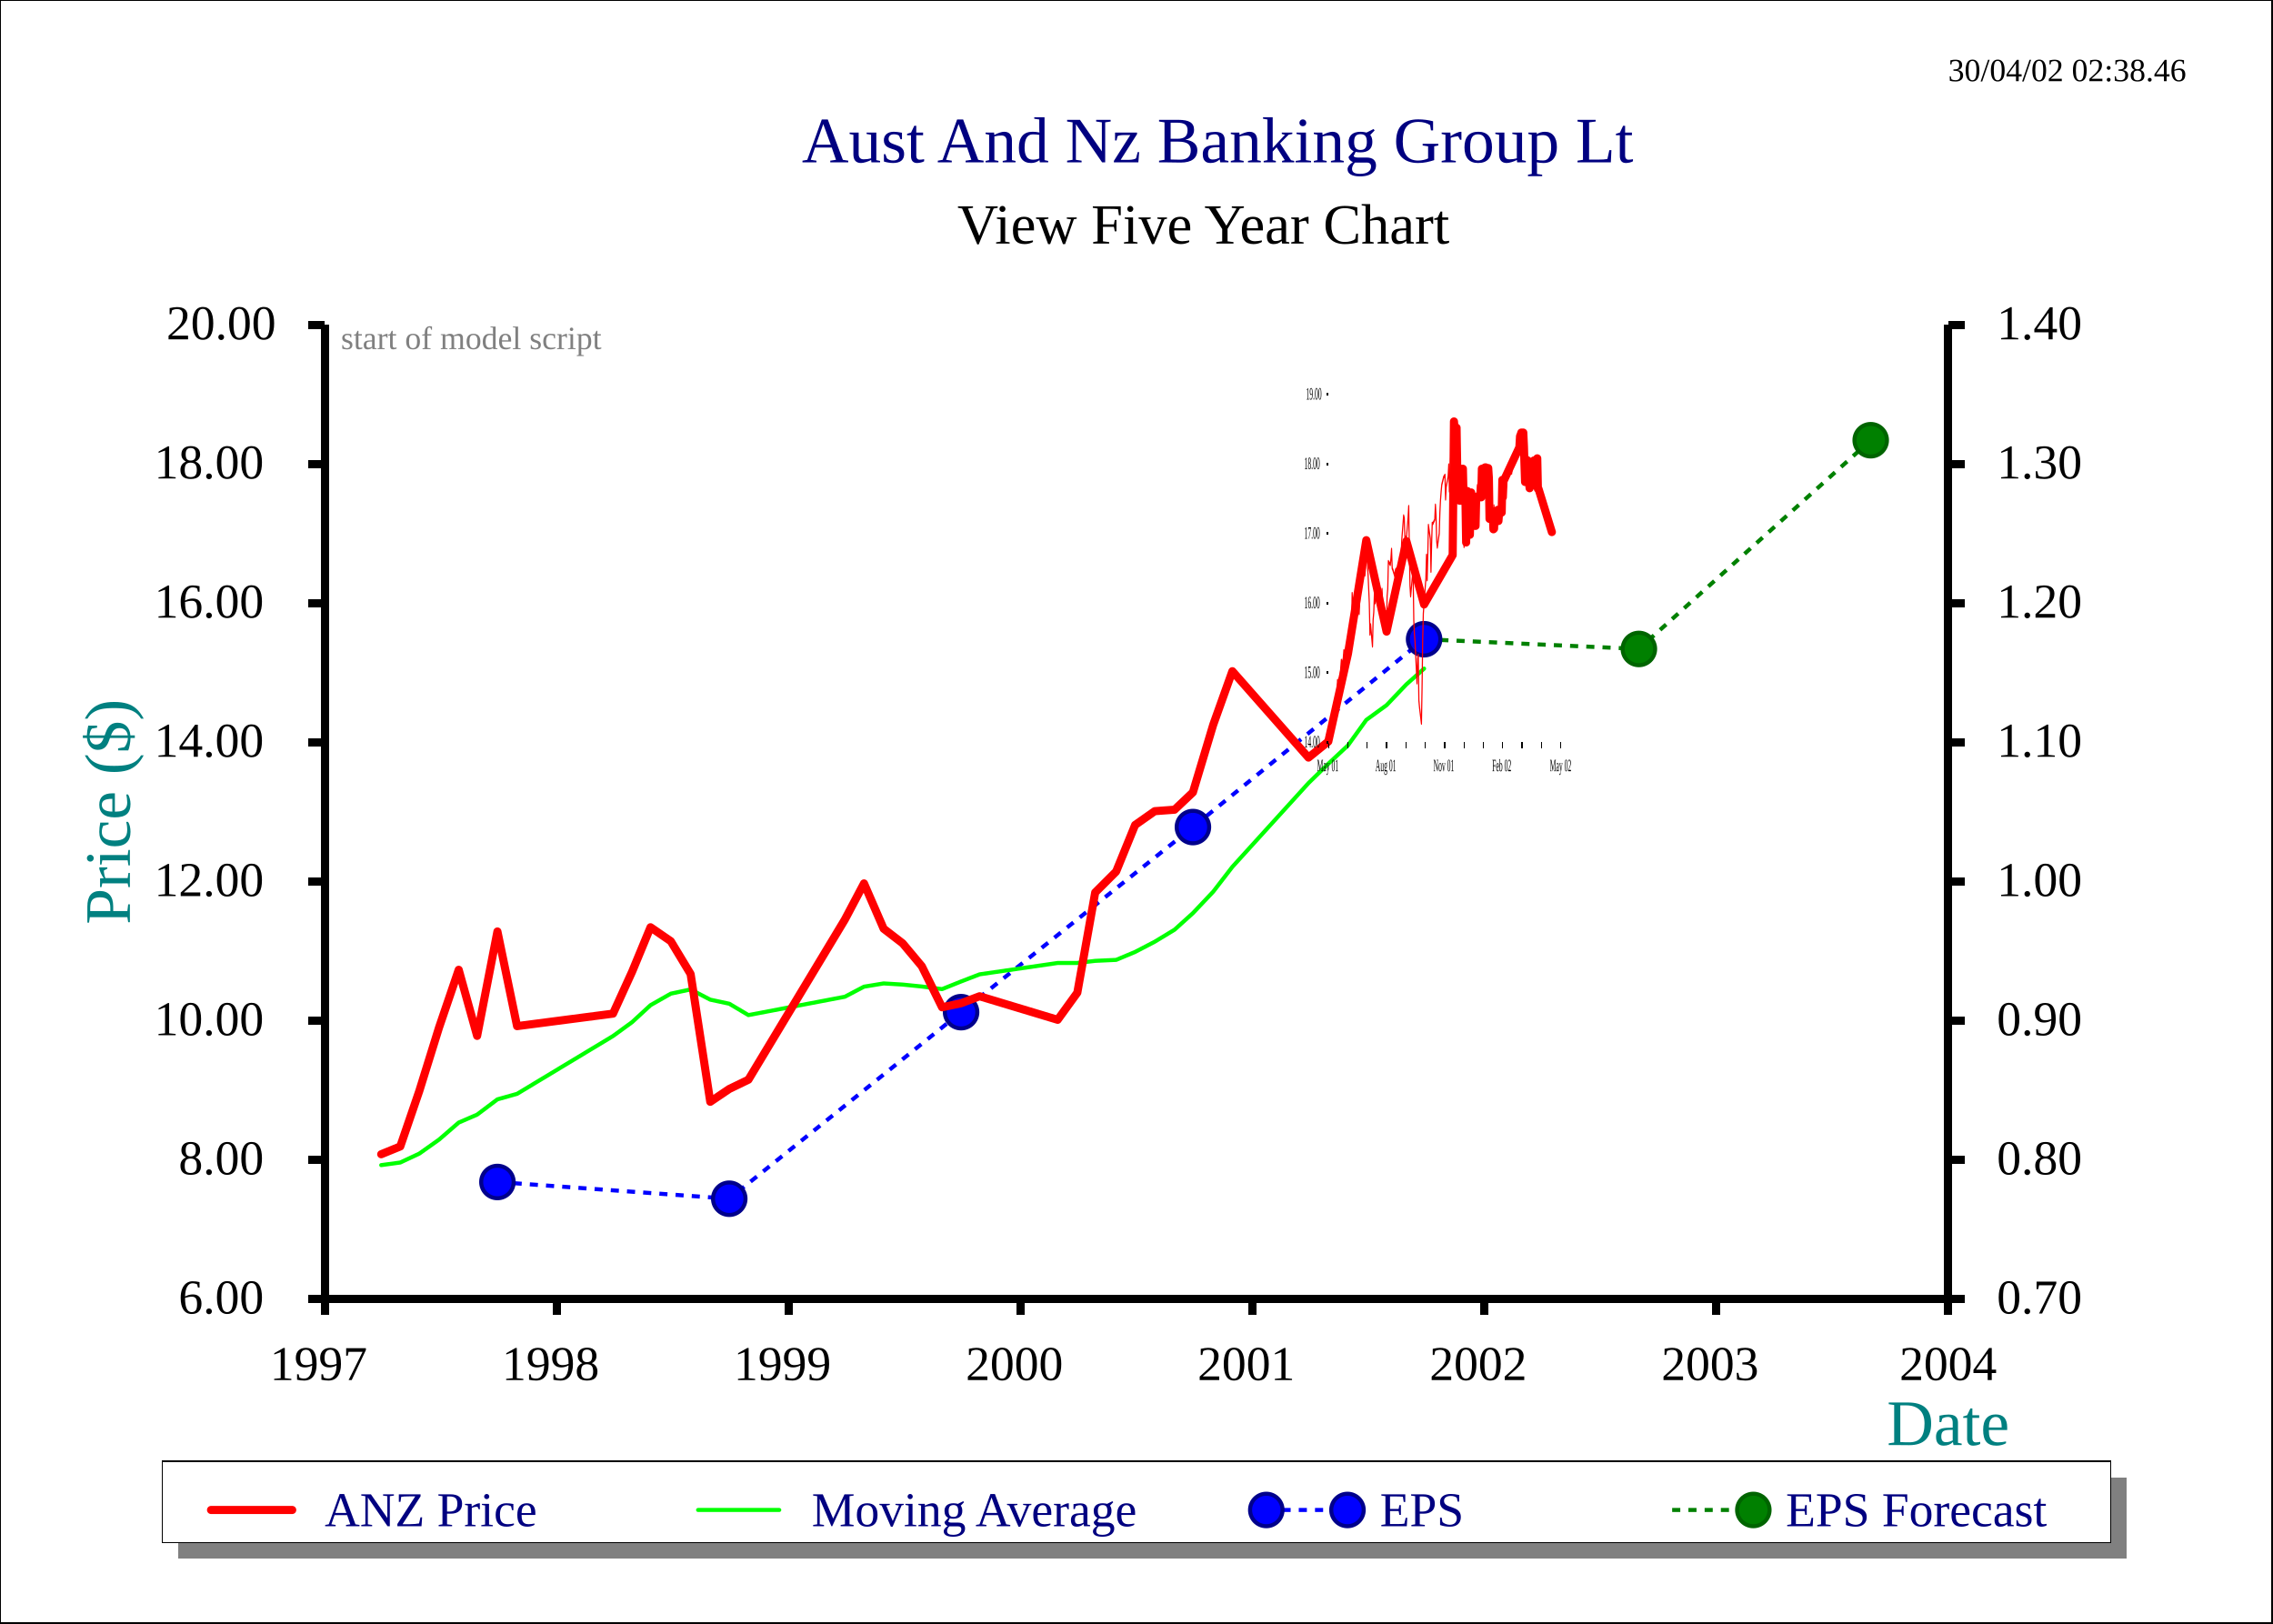
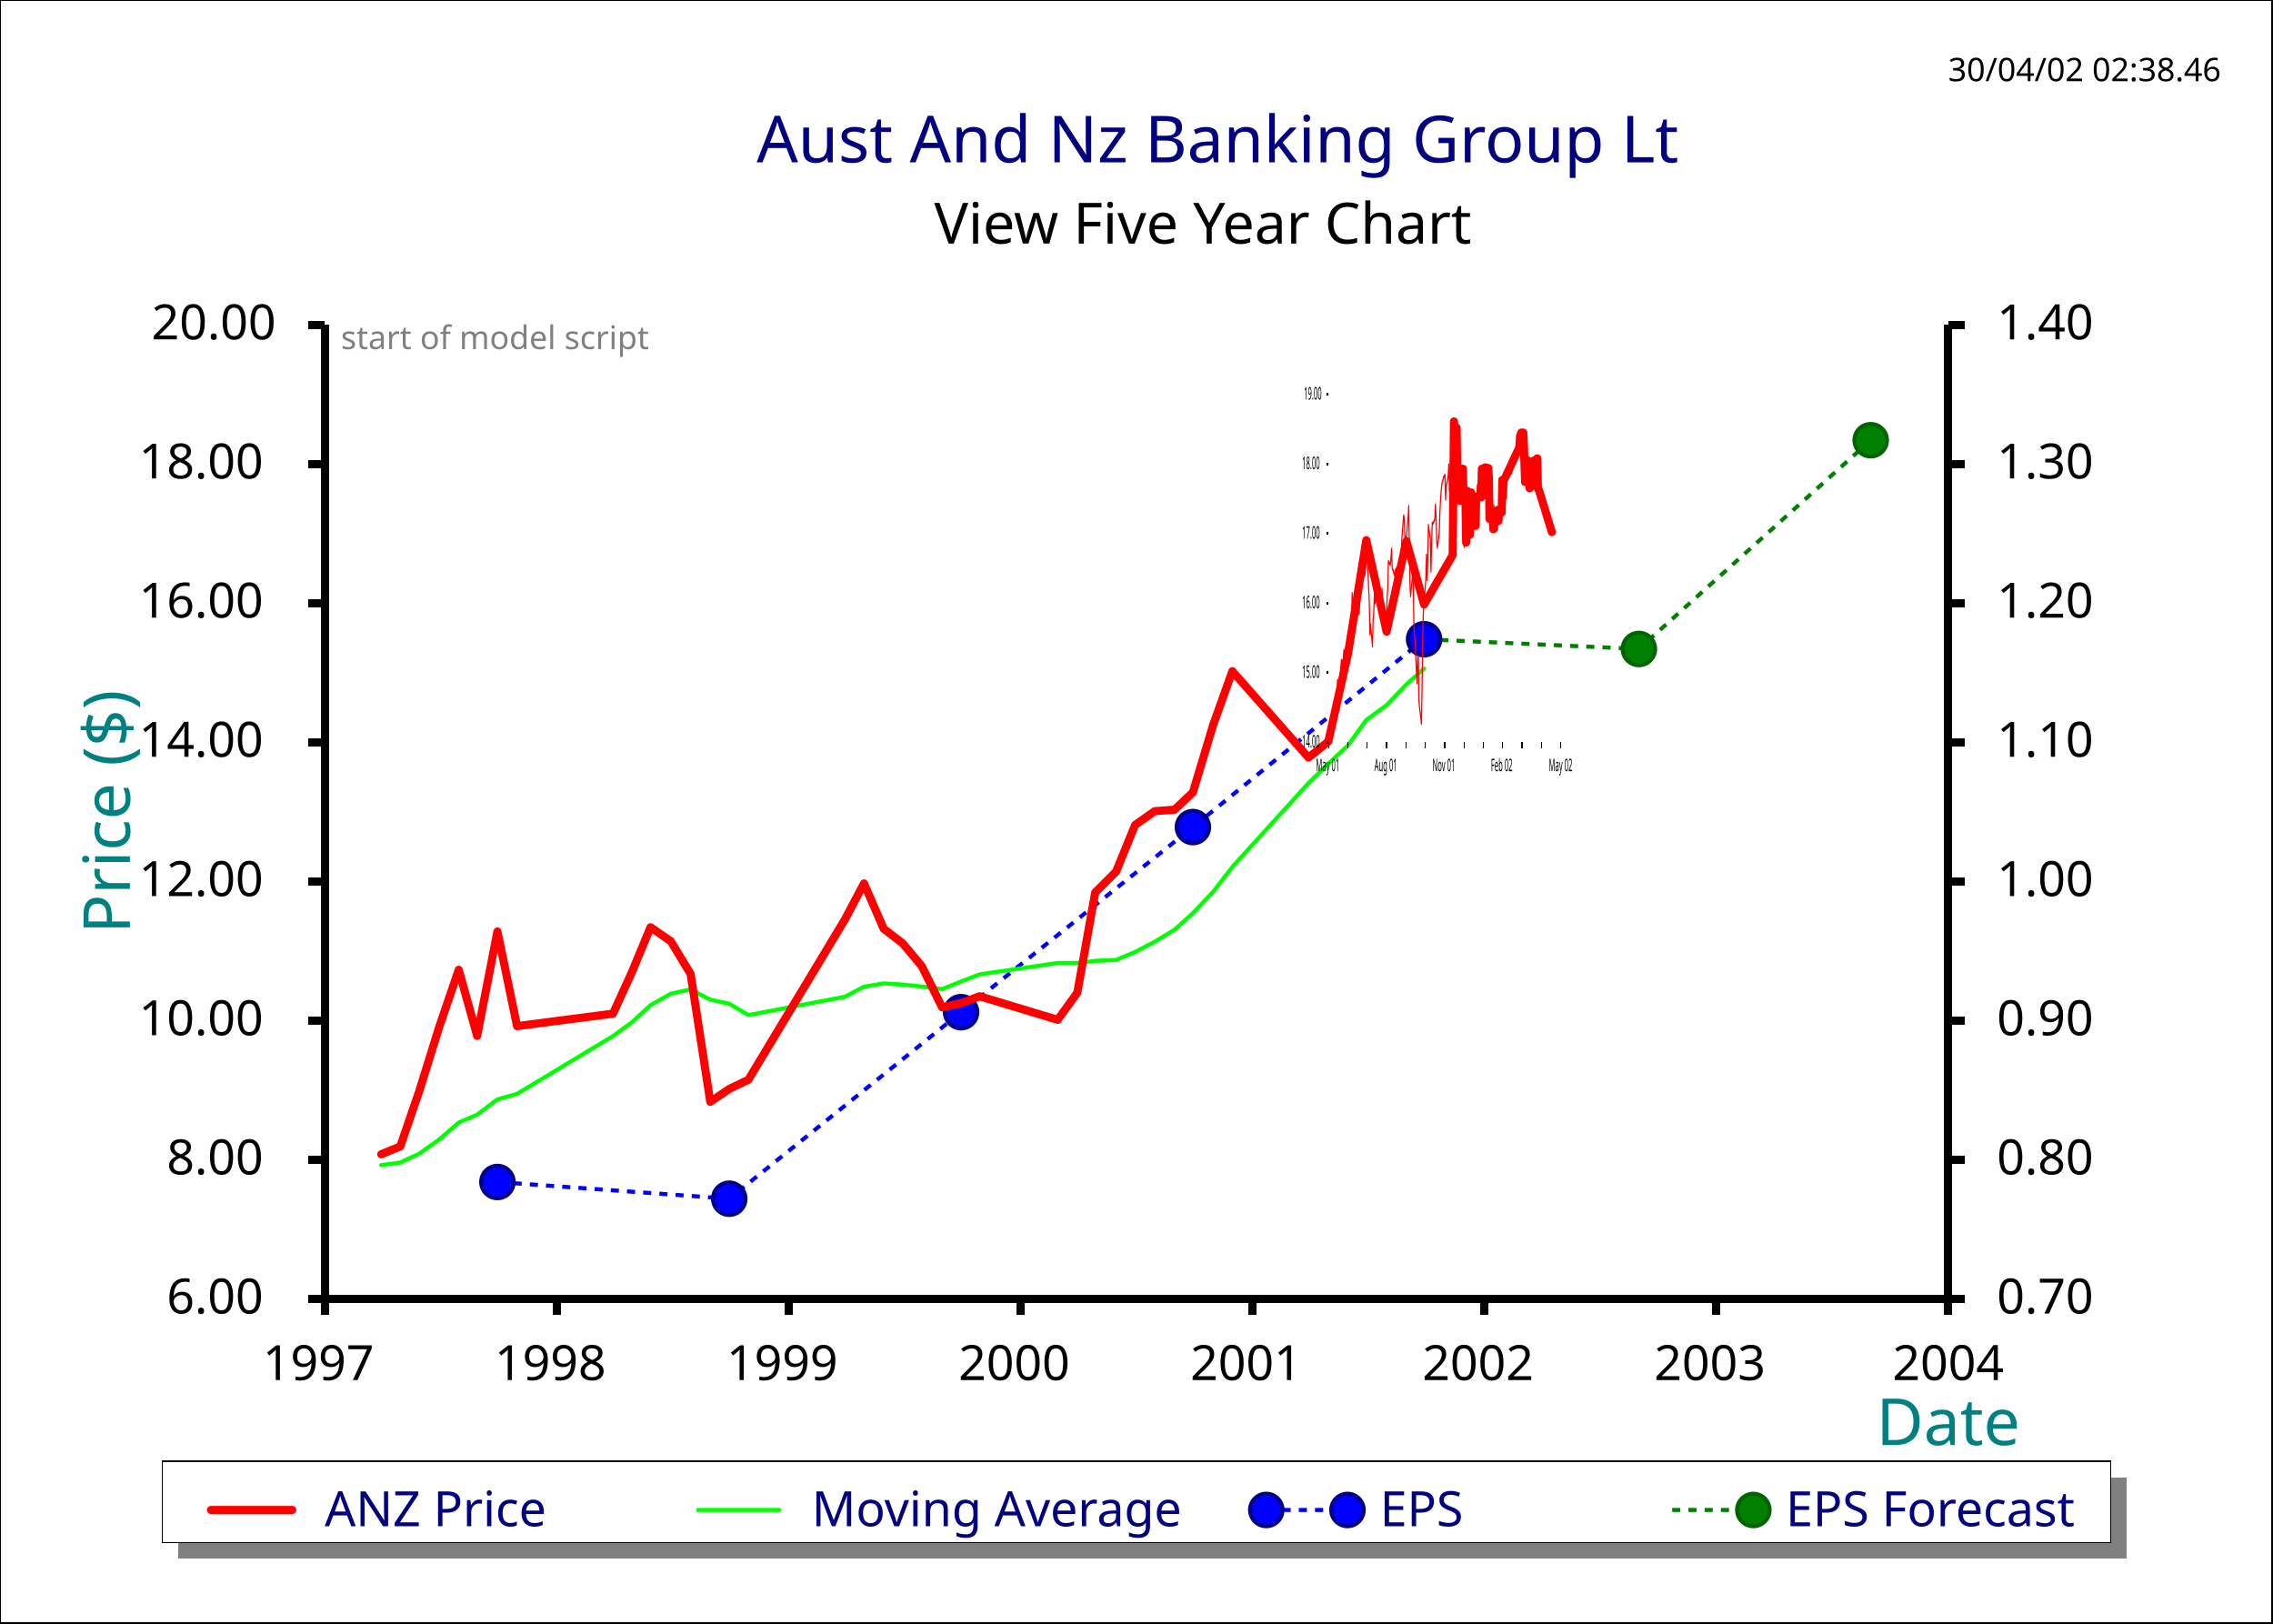
<svg xmlns="http://www.w3.org/2000/svg" xmlns:ns1="http://foo" xmlns:xlink="http://www.w3.org/1999/xlink" width="100%" height="100%" viewBox="0 0 14001 10001" preserveAspectRatio="xMidYMid meet" zoomAndPan="magnify">
  <style type="text/css">
		
+ 		text { font-family: sans-serif; }
		text.chartTitle { fill:navy; font-size:400; text-anchor:middle; }
		path.price          { stroke:red ; stroke-width:50; stroke-linejoin:round; stroke-linecap:round; fill:none; }
		path.movingAverage  { stroke:lime ; stroke-width:25; stroke-linejoin:round; stroke-linecap:round; fill:none; }
		path.eps            { stroke:blue ; marker:url(#epsMarker); fill:none; stroke-dasharray:50,50 ; stroke-width:25 }
		path.epsfc          { stroke:green ; marker-mid:url(#epsfcMarker); marker-end:url(#epsfcMarker) ; fill:none; stroke-dasharray:50,50 ; stroke-width:25}
		text.xAxisLabels    { font-size:300; text-anchor:middle; }
		text.priceLabels    { font-size:300; text-anchor:end; baseline-shift:-30% }
		text.EPSLabels      { font-size:300; text-anchor:start; baseline-shift:-30% }
		text.xAxisTitle     { fill:teal; font-size:400; text-anchor:middle; }
		text.yAxisTitle     { fill:teal; font-size:400; text-anchor:middle; }
		path.axes           { fill:none; stroke:black; stroke-width:50 ; shape-rendering:crispEdges }
		text.legendText     { fill:navy; font-size:300; }
		circle.epsMarker    { fill:blue ; stroke:darkblue }
		circle.epsfcMarker  { fill:green ; stroke:darkgreen }
		rect.twelveMonthZoom      { fill:whitesmoke ; fill-opacity:0.9 ; stroke-width:20 ; stroke:none ; stroke-linejoin:round ; stroke-dasharray:500 500 }
		.hide           { stroke:none ; fill:white ; fill-opacity:0 }

		text.changeViewLink   { font-size:350 ; text-anchor:middle;}
		g.fiveYearChart     {  }
		g.twelveMonthChart     {  }
		
	</style>
  <defs>
    <ns1:menu id="NewMenu">
      <ns1:header>Custom Menu</ns1:header>
      <ns1:item action="ZoomIn">Zoom &amp;In</ns1:item>
      <ns1:item action="ZoomOut">Zoom &amp;Out</ns1:item>
      <ns1:item action="OriginalView">&amp;Original View</ns1:item>
      <ns1:separator />
      <ns1:item>&amp;My Function</ns1:item>
      <ns1:menu>
        <ns1:header>Ben</ns1:header>
        <ns1:item>Hit Ben</ns1:item>
        <ns1:item>Main ben</ns1:item>
        <ns1:item>Laugh At Ben</ns1:item>
      </ns1:menu>
      <ns1:separator />
      <xlink:item href="inserted_link.html" target="resource window">Menu Link...</xlink:item>
      <ns1:separator />
      <ns1:item action="Quality">Higher &amp;Quality</ns1:item>
      <ns1:item action="Pause">&amp;Pause</ns1:item>
      <ns1:item action="Mute">&amp;Mute</ns1:item>
      <ns1:separator />
      <ns1:item action="Find">&amp;Find...</ns1:item>
      <ns1:item action="FindAgain">Find &amp;Again</ns1:item>
      <ns1:separator />
      <ns1:item action="CopySVG">&amp;Copy SVG</ns1:item>
      <ns1:item action="ViewSVG">&amp;View SVG...</ns1:item>
      <ns1:item action="ViewSource">View Sourc&amp;e...</ns1:item>
      <ns1:item action="SaveAs">&amp;Save SVG As...</ns1:item>
      <ns1:item action="SaveSnapshotAs">Sa&amp;ve Current State...</ns1:item>
      <ns1:separator />
      <ns1:item action="Help">&amp;Help...</ns1:item>
      <ns1:item action="About">About SVG Viewer...</ns1:item>
    </ns1:menu>
    <g id="chartTitle">
-       <text x="0" y="500" startOffset="0" class="chartTitle">Aust And Nz Banking Group Lt</text>
+       <text x="0" y="500" startOffset="0" class="chartTitle" font-size="400">Aust And Nz Banking Group Lt</text>
    </g>
    <g id="legend">
      <name>Legend</name>
      <g style="fill:gray; stroke:black; stroke-width:0" shape-rendering="crispEdges">
        <rect x="100" y="100" width="12000" height="500" />
      </g>
      <g style="fill:white; stroke:black; stroke-width:6" shape-rendering="crispEdges">
        <rect x="0" y="0" width="12000" height="500" />
      </g>
      <g>
        <path d="M 300 300 h 500" class="price" />
        <text x="1000" y="400" startOffset="0" class="legendText">ANZ Price</text>
        <path d="M 3300 300 h 500" class="movingAverage" />
        <text x="4000" y="400" startOffset="0" class="legendText">Moving Average</text>
        <path d="M 6800 300 h 500" class="eps" />
        <text x="7500" y="400" startOffset="0" class="legendText">EPS</text>
        <path d="M 9300 300 h 500" class="epsfc" />
        <text x="10000" y="400" startOffset="0" class="legendText">EPS Forecast</text>
      </g>
    </g>
    <g id="xAxisTitle">
      <text x="0" y="0" startOffset="0" class="xAxisTitle">Date</text>
    </g>
    <g id="yAxisTitle">
      <text x="0" y="0" startOffset="0" class="yAxisTitle">Price ($)</text>
    </g>
    <marker id="epsMarker" markerWidth="10" markerHeight="10" refX="5" refY="5" preserveAspectRatio="xMidYMid meet">
      <circle cx="5" cy="5" r="4" class="epsMarker" />
    </marker>
    <marker id="epsfcMarker" markerWidth="10" markerHeight="10" refX="5" refY="5" preserveAspectRatio="xMidYMid meet">
      <circle cx="5" cy="5" r="4" class="epsfcMarker" />
    </marker>
  </defs>
  <g>
    <rect x="0" y="0" width="14000" height="10000" style="fill:white; stroke:black; stroke-width:15" shape-rendering="crispEdges" />
  </g>
  <g id="debug" transform="translate(2100,1900)">
    <text style="font-size:200;fill:grey" startOffset="0">
      <tspan x="0" y="250">start of model script</tspan>
    </text>
  </g>
  <g id="fiveYearChart" class="fiveYearChart">
    <use xlink:href="#legend" x="1000" y="9000" />
    <g transform="translate(2000,2000)">
      <path d="M 6772 1937 8095 1997 9523 711.4" class="epsfc" />
      <path d="M 1064 5280 2492 5383 3920 4234 5348 3094 6772 1937" class="eps" />
      <path d="M 348.2 5176 465.6 5160 582.9 5105 704.2 5019 825.5 4914 939 4865 1064 4771 1185 4737 1776 4381 1894 4295 2007 4191 2132 4120 2254 4094 2375 4157 2492 4182 2610 4252 3204 4139 3322 4077 3443 4057 3560 4064 3678 4076 3803 4092 3920 4045 4034 4001 4515 3931 4636 3931 4746 3918 4875 3912 4992 3863 5113 3800 5235 3726 5348 3624 5473 3492 5591 3339 6060 2823 6182 2704 6303 2591 6416 2434 6541 2343 6663 2215 6772 2118" class="movingAverage" />
      <path d="M 348.2 5109 465.6 5061 582.9 4719 704.2 4329 825.5 3973 939 4380 1064 3737 1185 4320 1776 4243 1894 3984 2007 3711 2132 3797 2254 3999 2375 4786 2492 4707 2610 4650 3204 3664 3322 3441 3443 3720 3560 3810 3678 3951 3803 4204 3920 4179 4034 4136 4515 4281 4636 4114 4746 3497 4875 3368 4992 3081 5113 2996 5235 2987 5348 2880 5473 2464 5591 2134 6060 2666 6182 2567 6303 2027 6416 1327 6541 1890 6663 1333 6772 1723 6948 1419 6956 595.7 6960 642.9 6964 634.3 6968 634.3 6972 634.3 6976 882.9 6980 964.3 6984 968.6 6987 1020 6991 1084 6995 1084 6999 1084 7003 977.1 7007 887.1 7011 887.1 7015 1063 7019 1089 7023 1089 7027 1089 7031 1341 7034 1119 7038 1024 7042 1239 7046 1294 7050 1294 7054 1294 7058 1131 7062 1033 7066 1217 7070 1161 7074 1149 7077 1217 7081 1217 7085 1239 7089 1239 7093 1059 7097 1059 7109 1063 7113 1063 7117 1063 7121 1063 7124 1063 7128 887.1 7132 887.1 7136 887.1 7140 882.9 7144 938.6 7148 878.6 7152 878.6 7156 882.9 7160 882.9 7164 882.9 7167 882.9 7171 942.9 7175 1196 7179 1196 7183 1196 7187 1196 7191 1196 7195 1161 7199 1260 7203 1256 7207 1149 7210 1170 7214 1170 7218 1170 7222 1166 7226 1140 7230 1209 7234 1157 7238 1157 7242 1157 7246 1157 7250 1157 7254 955.7 7257 1063 7261 964.3 7359 754.3 7363 685.7 7367 677.1 7371 664.3 7375 664.3 7379 664.3 7383 664.3 7387 750 7390 848.6 7394 968.6 7398 827.1 7402 835.7 7406 835.7 7410 835.7 7414 960 7418 968.6 7422 1007 7426 934.3 7430 990 7433 990 7437 990 7441 874.3 7445 865.7 7449 835.7 7453 925.7 7457 840 7461 840 7469 822.9 7473 1011 7477 1011 7559 1277" class="price" />
      <path d="M 0 6000 v 100 M 1429 6000 v 100 M 2857 6000 v 100 M 4286 6000 v 100 M 5714 6000 v 100 M 7143 6000 v 100 M 8571 6000 v 100 M 10000 6000 v 100 " class="axes" />
      <text id="XLabels" startOffset="0" class="xAxisLabels">
        <tspan x="0" y="6500">1997</tspan>
        <tspan x="1429" y="6500">1998</tspan>
        <tspan x="2857" y="6500">1999</tspan>
        <tspan x="4286" y="6500">2000</tspan>
        <tspan x="5714" y="6500">2001</tspan>
        <tspan x="7143" y="6500">2002</tspan>
        <tspan x="8571" y="6500">2003</tspan>
        <tspan x="10000" y="6500">2004</tspan>
      </text>
      <path d="M 0 0 h -100 M 0 857.1 h -100 M 0 1714 h -100 M 0 2571 h -100 M 0 3429 h -100 M 0 4286 h -100 M 0 5143 h -100 M 0 6000 h -100 " class="axes" />
      <text id="YLabels" startOffset="0" class="priceLabels">
        <tspan x="-300" y="6000">  6.00</tspan>
        <tspan x="-300" y="5143">  8.00</tspan>
        <tspan x="-300" y="4286"> 10.00</tspan>
        <tspan x="-300" y="3429"> 12.00</tspan>
        <tspan x="-300" y="2571"> 14.00</tspan>
        <tspan x="-300" y="1714"> 16.00</tspan>
        <tspan x="-300" y="857.1"> 18.00</tspan>
        <tspan x="-300" y="0"> 20.00</tspan>
      </text>
      <path d="M 10000 0 v 6000" class="axes" />
      <path d="M 10000 0 h 100 M 10000 857.1 h 100 M 10000 1714 h 100 M 10000 2571 h 100 M 10000 3429 h 100 M 10000 4286 h 100 M 10000 5143 h 100 M 10000 6000 h 100 " class="axes" />
      <text id="EPSLabels" startOffset="0" class="EPSLabels">
        <tspan x="10300" y="6000">  0.70</tspan>
        <tspan x="10300" y="5143">  0.80</tspan>
        <tspan x="10300" y="4286">  0.90</tspan>
        <tspan x="10300" y="3429">  1.00</tspan>
        <tspan x="10300" y="2571">  1.10</tspan>
        <tspan x="10300" y="1714">  1.20</tspan>
        <tspan x="10300" y="857.1">  1.30</tspan>
        <tspan x="10300" y="0">  1.40</tspan>
      </text>
      <animate id="fadeOutFiveYear" attributeType="CSS" attributeName="opacity" from="1" to="0" begin="twelveMonthLinkGroup.click" dur="1s" fill="freeze" accumulate="none" additive="replace" calcMode="linear" restart="always" />
      <animate id="fadeInFiveYear" attributeType="CSS" attributeName="opacity" from="0" to="1" begin="fiveYearLink.click" dur="1s" fill="freeze" accumulate="none" additive="replace" calcMode="linear" restart="always" />
    </g>
  </g>
  <g id="twelveMonthLinkGroup">
    <g id="twelveMonthHighlights" visibility="hidden">
      <g transform="translate(2000,2000)">
        <rect id="twelveMonthBox" x="6184" y="428.571" width="1428.991" height="2142.857" opacity="1" class="twelveMonthZoom">

				</rect>
      </g>
      <text id="twelveMonthLink" x="7500" y="1500" startOffset="0" text-decoration="underline" class="changeViewLink">
				View last twelve months
				<set attributeType="CSS" attributeName="text-decoration" to="underline" begin="twelveMonthLinkGroup.mouseover" dur="0.1s" fill="freeze" restart="always" />
        <set attributeType="CSS" attributeName="text-decoration" to="none" begin="twelveMonthLinkGroup.mouseout" dur="0.1s" fill="freeze" restart="always" />
      </text>
    </g>
    <g transform="translate(8184, 2428.571) scale(0.1428991, 0.3571429)">
      <g id="twelveMonthChart" opacity="1">
        <path d="M 0 6000 v 100 M 833.3 6000 v 100 M 1667 6000 v 100 M 2500 6000 v 100 M 3333 6000 v 100 M 4167 6000 v 100 M 5000 6000 v 100 M 5833 6000 v 100 M 6667 6000 v 100 M 7500 6000 v 100 M 8333 6000 v 100 M 9167 6000 v 100 M 10000 6000 v 100 " class="axes" />
        <path d="M 0 6000 27.4 5964 54.79 5616 82.19 5626 164.4 5472 191.8 5712 219.2 5760 246.6 5496 274 5448 356.2 5304 383.6 4932 411 5064 438.4 4908 465.8 5017 547.9 4584 575.3 4606 602.7 4796 630.1 4560 657.5 4416 739.7 4478 767.1 4584 794.5 4392 821.9 4476 849.3 4320 931.5 3917 958.9 4104 986.3 4020 1014 3431 1041 3720 1151 3900 1178 3850 1205 3876 1233 3636 1315 3786 1342 3540 1370 3096 1397 2844 1425 2904 1507 2700 1534 2580 1562 3120 1589 3000 1616 2515 1699 3108 1726 3348 1753 3600 1781 4140 1808 3972 1890 4344 1918 3888 1945 3760 1973 3450 2000 3600 2082 3420 2110 3576 2137 3478 2164 3263 2192 3530 2274 3480 2301 3360 2329 3576 2356 3960 2384 3972 2466 3744 2493 4092 2521 3480 2548 3360 2575 2880 2658 2940 2685 2832 2712 2670 2740 3000 2767 3024 2849 3132 2877 3036 2904 3012 2932 3048 2959 3000 3041 3144 3068 3000 3096 3034 3123 2795 3151 2520 3233 2093 3260 2136 3288 2476 3315 2460 3342 2532 3425 2124 3452 1931 3479 2676 3507 3300 3534 3480 3616 3120 3644 3132 3671 3902 3699 4140 3726 4272 3808 4980 3836 4560 3863 4500 3890 5280 3918 5400 4000 5676 4027 5064 4055 4208 4082 3780 4110 3624 4192 3169 4219 2772 4247 3202 4274 2767 4301 2256 4384 2496 4411 3056 4438 2592 4466 2220 4493 2232 4575 2160 4603 1908 4630 2100 4658 2532 4685 2640 4767 2400 4795 2040 4822 1824 4849 1680 4877 1560 4959 1427 4986 1411 5014 1392 5041 1810 5068 1596 5151 1416 5178 1214 5205 1672 5233 1465 5260 1106 5342 896.4 5370 720 5397 474 5425 600 5452 579.6 5534 1224 5562 1488 5589 1512 5616 1656 5644 1836 5726 1536 5753 1392 5781 1620 5808 1776 5836 2629 5918 2340 5945 1932 5973 1740 6000 2270 6027 2424 6110 1968 6137 1691 6164 2209 6192 2050 6219 2213 6301 2274 6329 1872 6356 1764 6384 1782 6411 1574 6493 1512 6575 1380 6603 1284 6685 1429 6740 1265 6767 1259 6795 1273 6877 1440 6904 1932 6932 2148 6959 2050 6986 2028 7068 2304 7096 2328 7123 1920 7151 2016 7178 2082 7260 2059 7288 1992 7315 2184 7342 2040 7370 2033 7479 1482 7507 1776 7534 1500 7562 1806 7644 1632 7671 1512 7699 1440 7726 1364 7753 1200 7836 1224 7863 1344 7890 1363 7918 1224 7945 1153 8027 1188 8055 960 8082 1132 8110 1032 8137 996 8219 910.8 8247 648 8274 696 8301 660 8521 1140 8603 1488 8630 1512 8658 1620 8685 1416 8712 1572 8795 1248 8822 1224 8849 1140 8877 1392 8904 1152 8986 1104 9014 1632" class="price" />
        <text id="XLabels" startOffset="0" class="xAxisLabels">
          <tspan x="0" y="6500">May 01</tspan>
          <tspan x="2500" y="6500">Aug 01</tspan>
          <tspan x="5000" y="6500">Nov 01</tspan>
          <tspan x="7500" y="6500">Feb 02</tspan>
          <tspan x="10000" y="6500">May 02</tspan>
        </text>
        <path d="M 0 0 h -100 M 0 1200 h -100 M 0 2400 h -100 M 0 3600 h -100 M 0 4800 h -100 M 0 6000 h -100 " class="axes" />
        <text id="twelveMonthPriceLabels" startOffset="0" class="priceLabels">
          <tspan x="-300" y="6000"> 14.00</tspan>
          <tspan x="-300" y="4800"> 15.00</tspan>
          <tspan x="-300" y="3600"> 16.00</tspan>
          <tspan x="-300" y="2400"> 17.00</tspan>
          <tspan x="-300" y="1200"> 18.00</tspan>
          <tspan x="-300" y="0"> 19.00</tspan>
        </text>
        <animateTransform id="expandTwelveScale" attributeType="XML" attributeName="transform" type="scale" from="1 1" to="6.998 2.8" begin="twelveMonthLinkGroup.click" dur="1s" fill="freeze" additive="replace" accumulate="none" calcMode="linear" restart="always" />
        <animateTransform id="expandTwelveTrans" attributeType="XML" attributeName="transform" type="translate" by="-6184 -428.571" begin="twelveMonthLinkGroup.click" dur="1s" fill="freeze" additive="replace" accumulate="none" calcMode="linear" restart="always" />
        <set attributeType="CSS" attributeName="opacity" to="1" begin="fiveYearLink.click" dur="1s" fill="remove" restart="always" />
        <animateTransform id="shrinkTwelveTrans" attributeType="XML" attributeName="transform" type="translate" from="1 1" to="6184, 428.571" begin="fiveYearLink.click" dur="1s" fill="freeze" additive="sum" accumulate="none" calcMode="linear" restart="always" />
        <animateTransform id="shrinkTwelveScale" attributeType="XML" attributeName="transform" type="scale" from="1 1" to="0.143, 0.357" begin="fiveYearLink.click" dur="1s" fill="freeze" additive="sum" accumulate="none" calcMode="linear" restart="always" />
      </g>
    </g>
  </g>
  <text id="fiveYearLink" x="7500" y="1500" startOffset="0" visibility="visible" class="changeViewLink">
		View Five Year Chart
		<set attributeType="CSS" attributeName="text-decoration" to="underline" begin="fiveYearLink.mouseover" fill="freeze" restart="always" />
    <set attributeType="CSS" attributeName="text-decoration" to="none" begin="fiveYearLink.mouseout" fill="freeze" restart="always" />
  </text>
  <g>
    <text x="12000" y="500" style="font-size:200" startOffset="0">30/04/02 02:38.46</text>
    <use xlink:href="#chartTitle" x="7500" y="500" />
    <use xlink:href="#xAxisTitle" x="12000" y="8900" />
    <use xlink:href="#yAxisTitle" transform="translate(800,5000) rotate(-90)" />
    <path d="M 2000,2000 v 6000 h 10000 " class="axes" />
  </g>
</svg>
